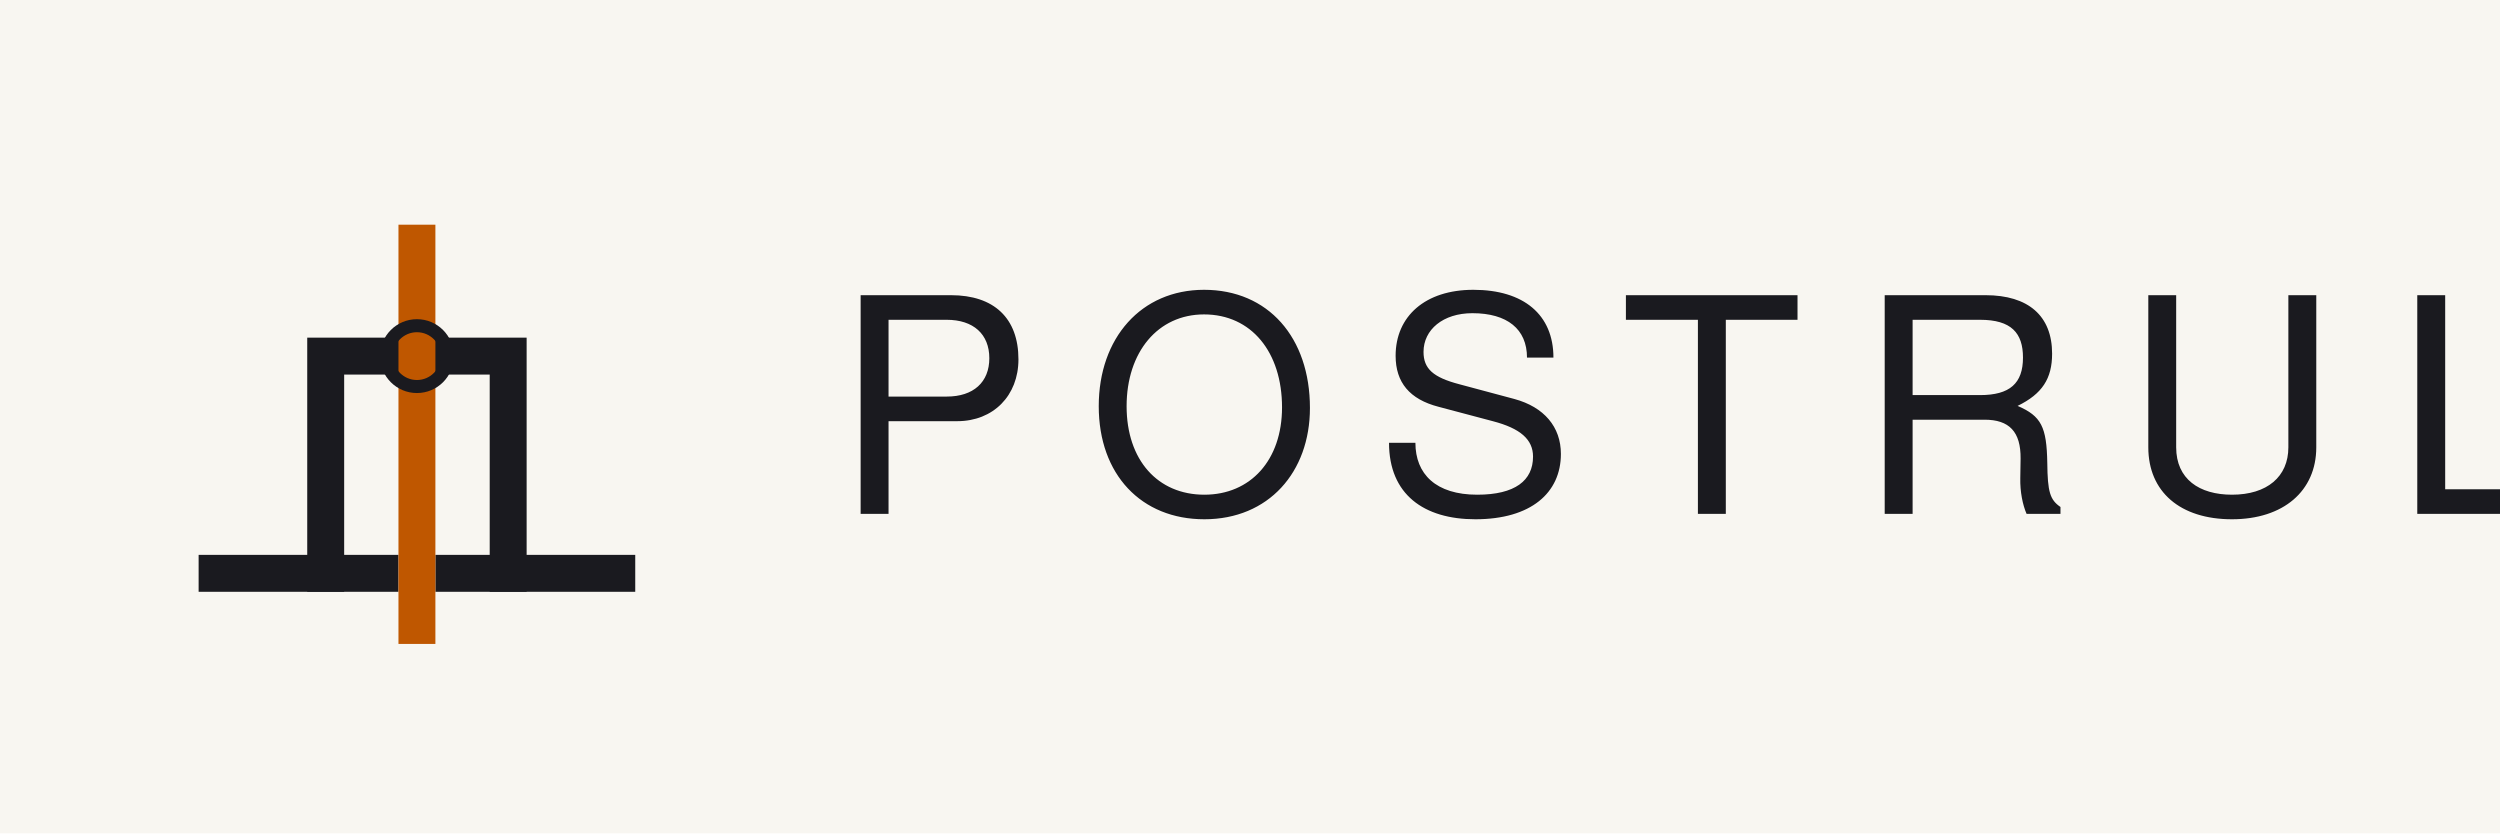
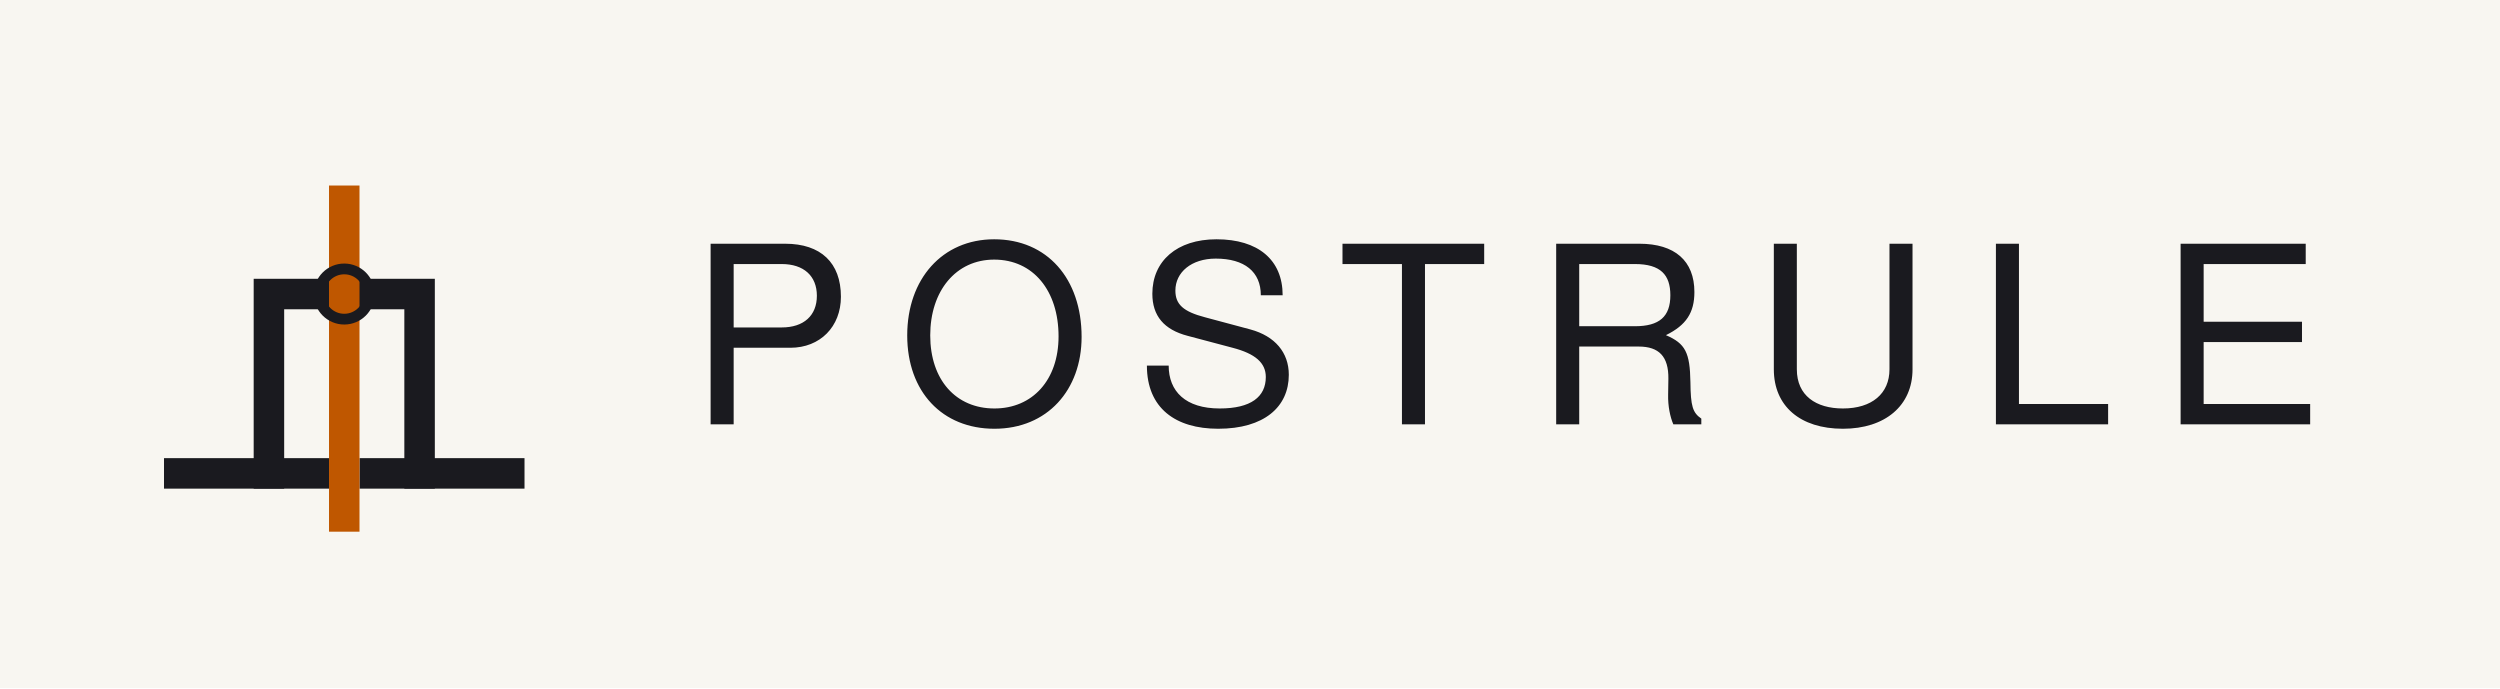
- <svg xmlns="http://www.w3.org/2000/svg" viewBox="0 0 900 300">
-   <rect width="900" height="300" fill="#f8f6f1" />
+ <svg xmlns="http://www.w3.org/2000/svg" viewBox="0 0 1090 300">
+   <rect width="1090" height="300" fill="#f8f6f1" />
  <g transform="translate(50, 50) scale(0.391)">
    <line x1="72" y1="400" x2="222" y2="400" stroke="#1a1a1f" stroke-width="34" stroke-linecap="square" />
    <line x1="290" y1="400" x2="440" y2="400" stroke="#1a1a1f" stroke-width="34" stroke-linecap="square" />
    <polyline points="172,400 172,200 340,200 340,400" fill="none" stroke="#1a1a1f" stroke-width="34" stroke-linecap="square" stroke-linejoin="miter" />
    <line x1="256" y1="448" x2="256" y2="96" stroke="#BF5700" stroke-width="34" stroke-linecap="square" />
    <circle cx="256" cy="200" r="28" fill="none" stroke="#1a1a1f" stroke-width="12" />
  </g>
  <text x="300" y="185" font-family="'Space Grotesk', 'Neue Haas Grotesk Display', 'Helvetica Neue', system-ui, sans-serif" font-weight="500" font-size="108" letter-spacing="19.4" fill="#1a1a1f">POSTRULE</text>
</svg>
